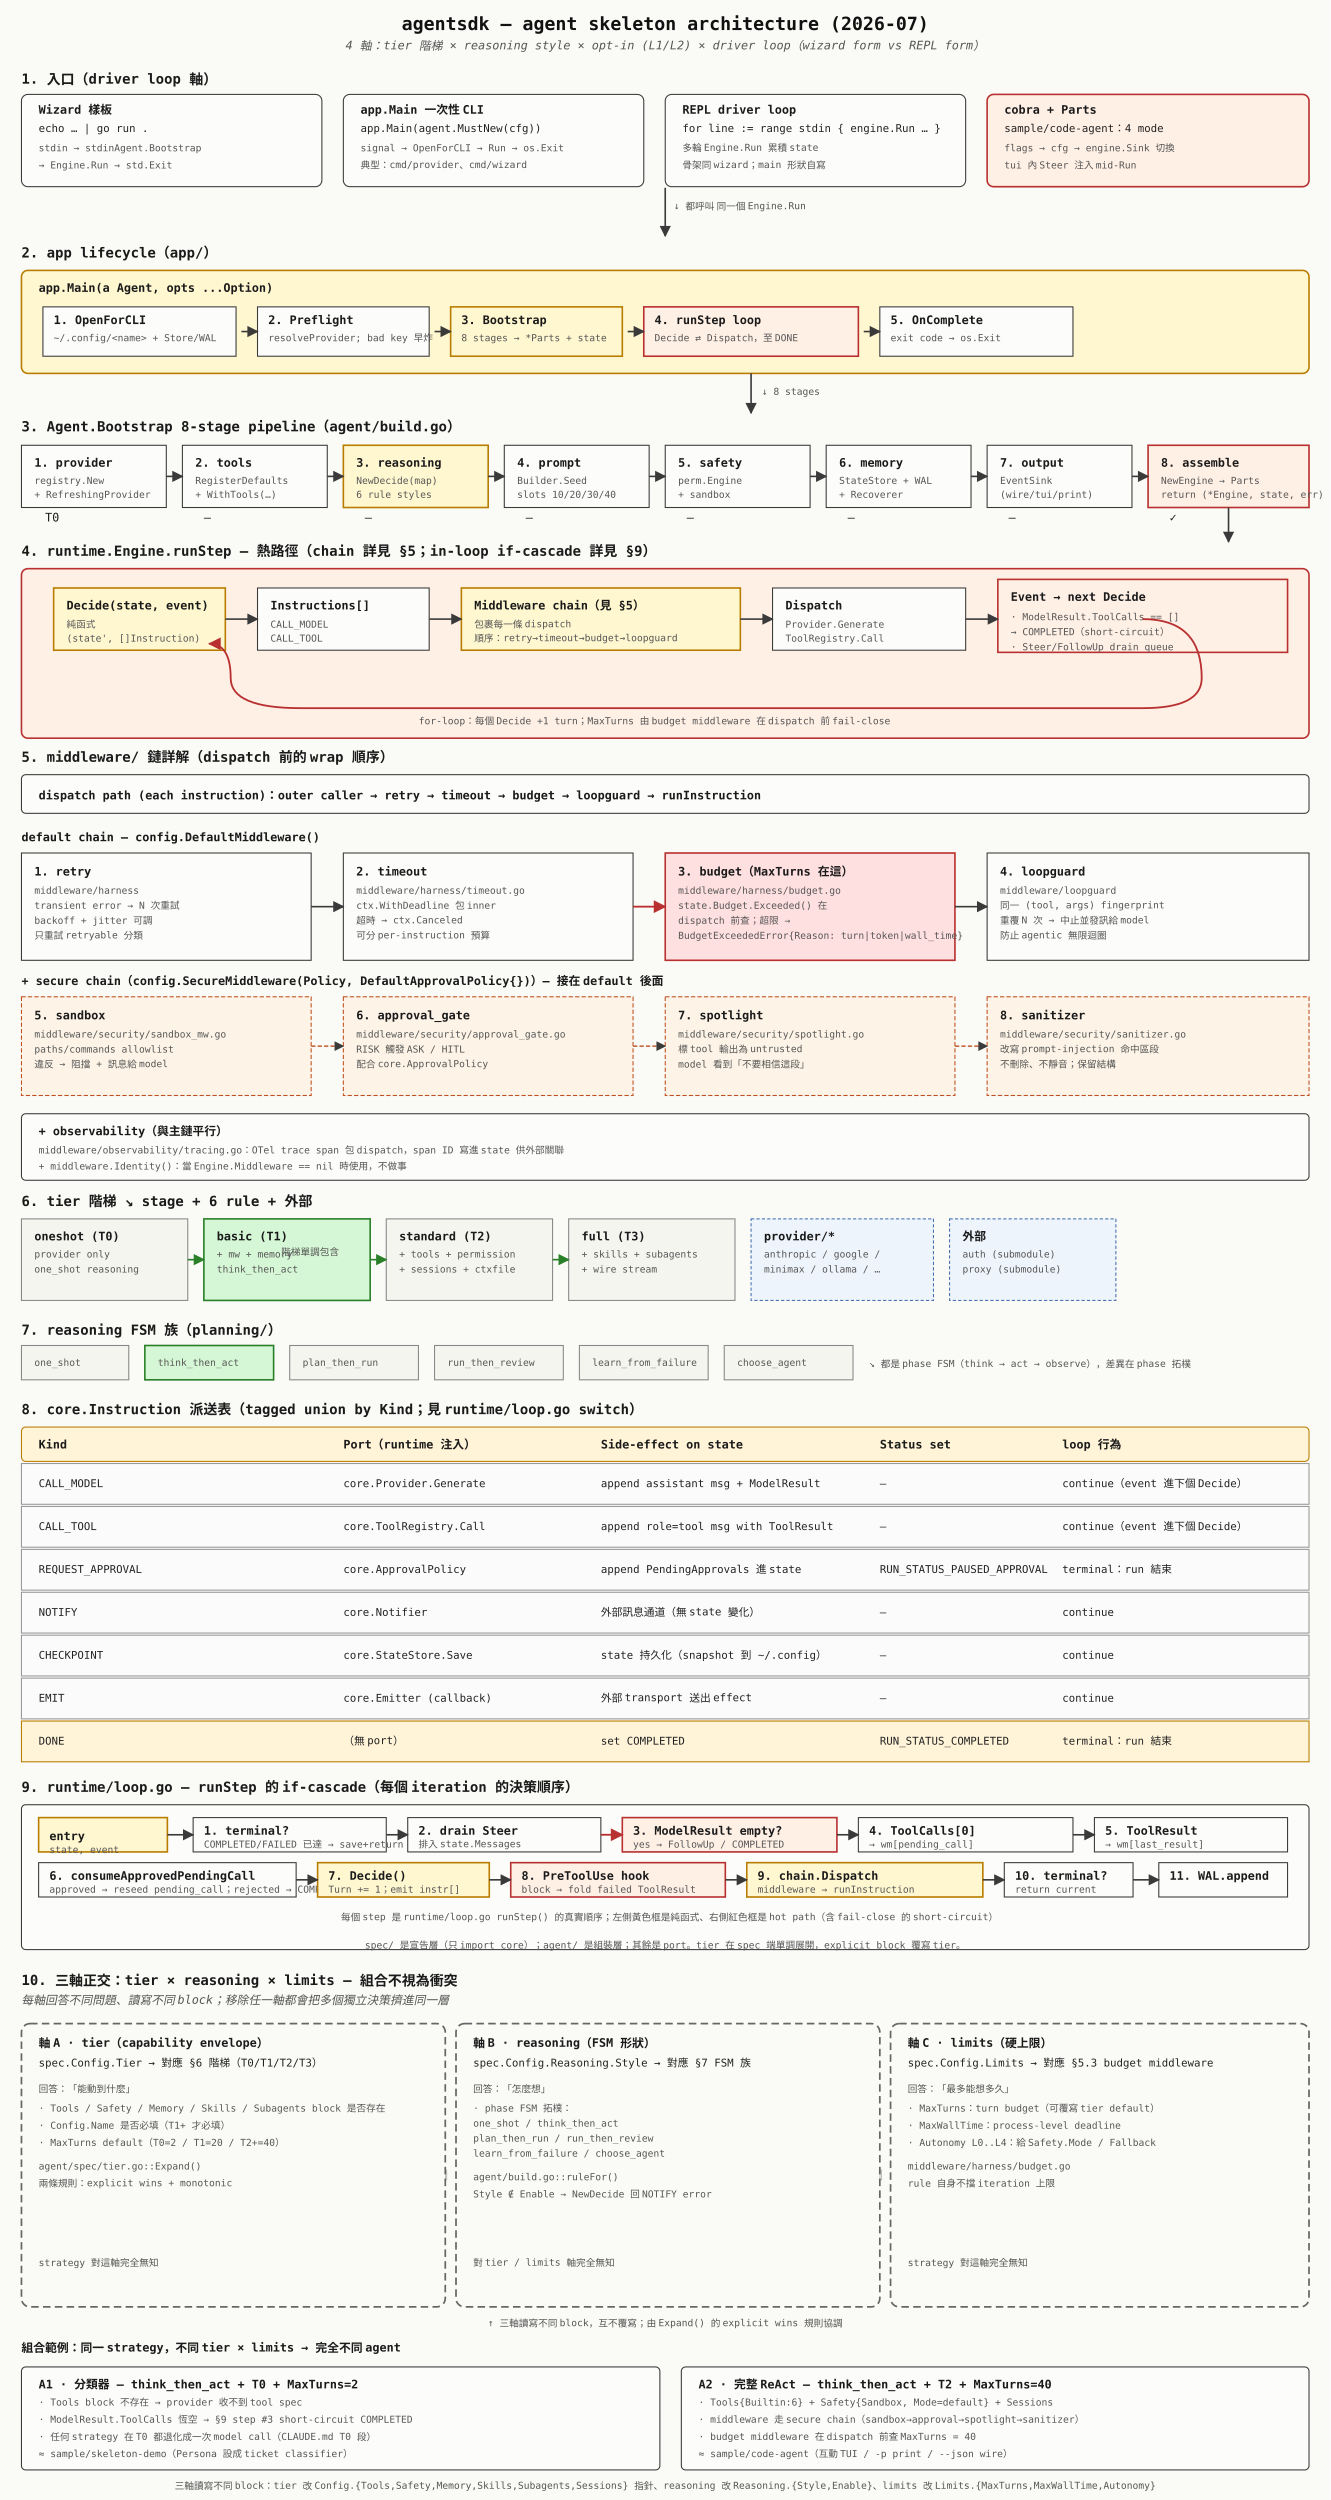
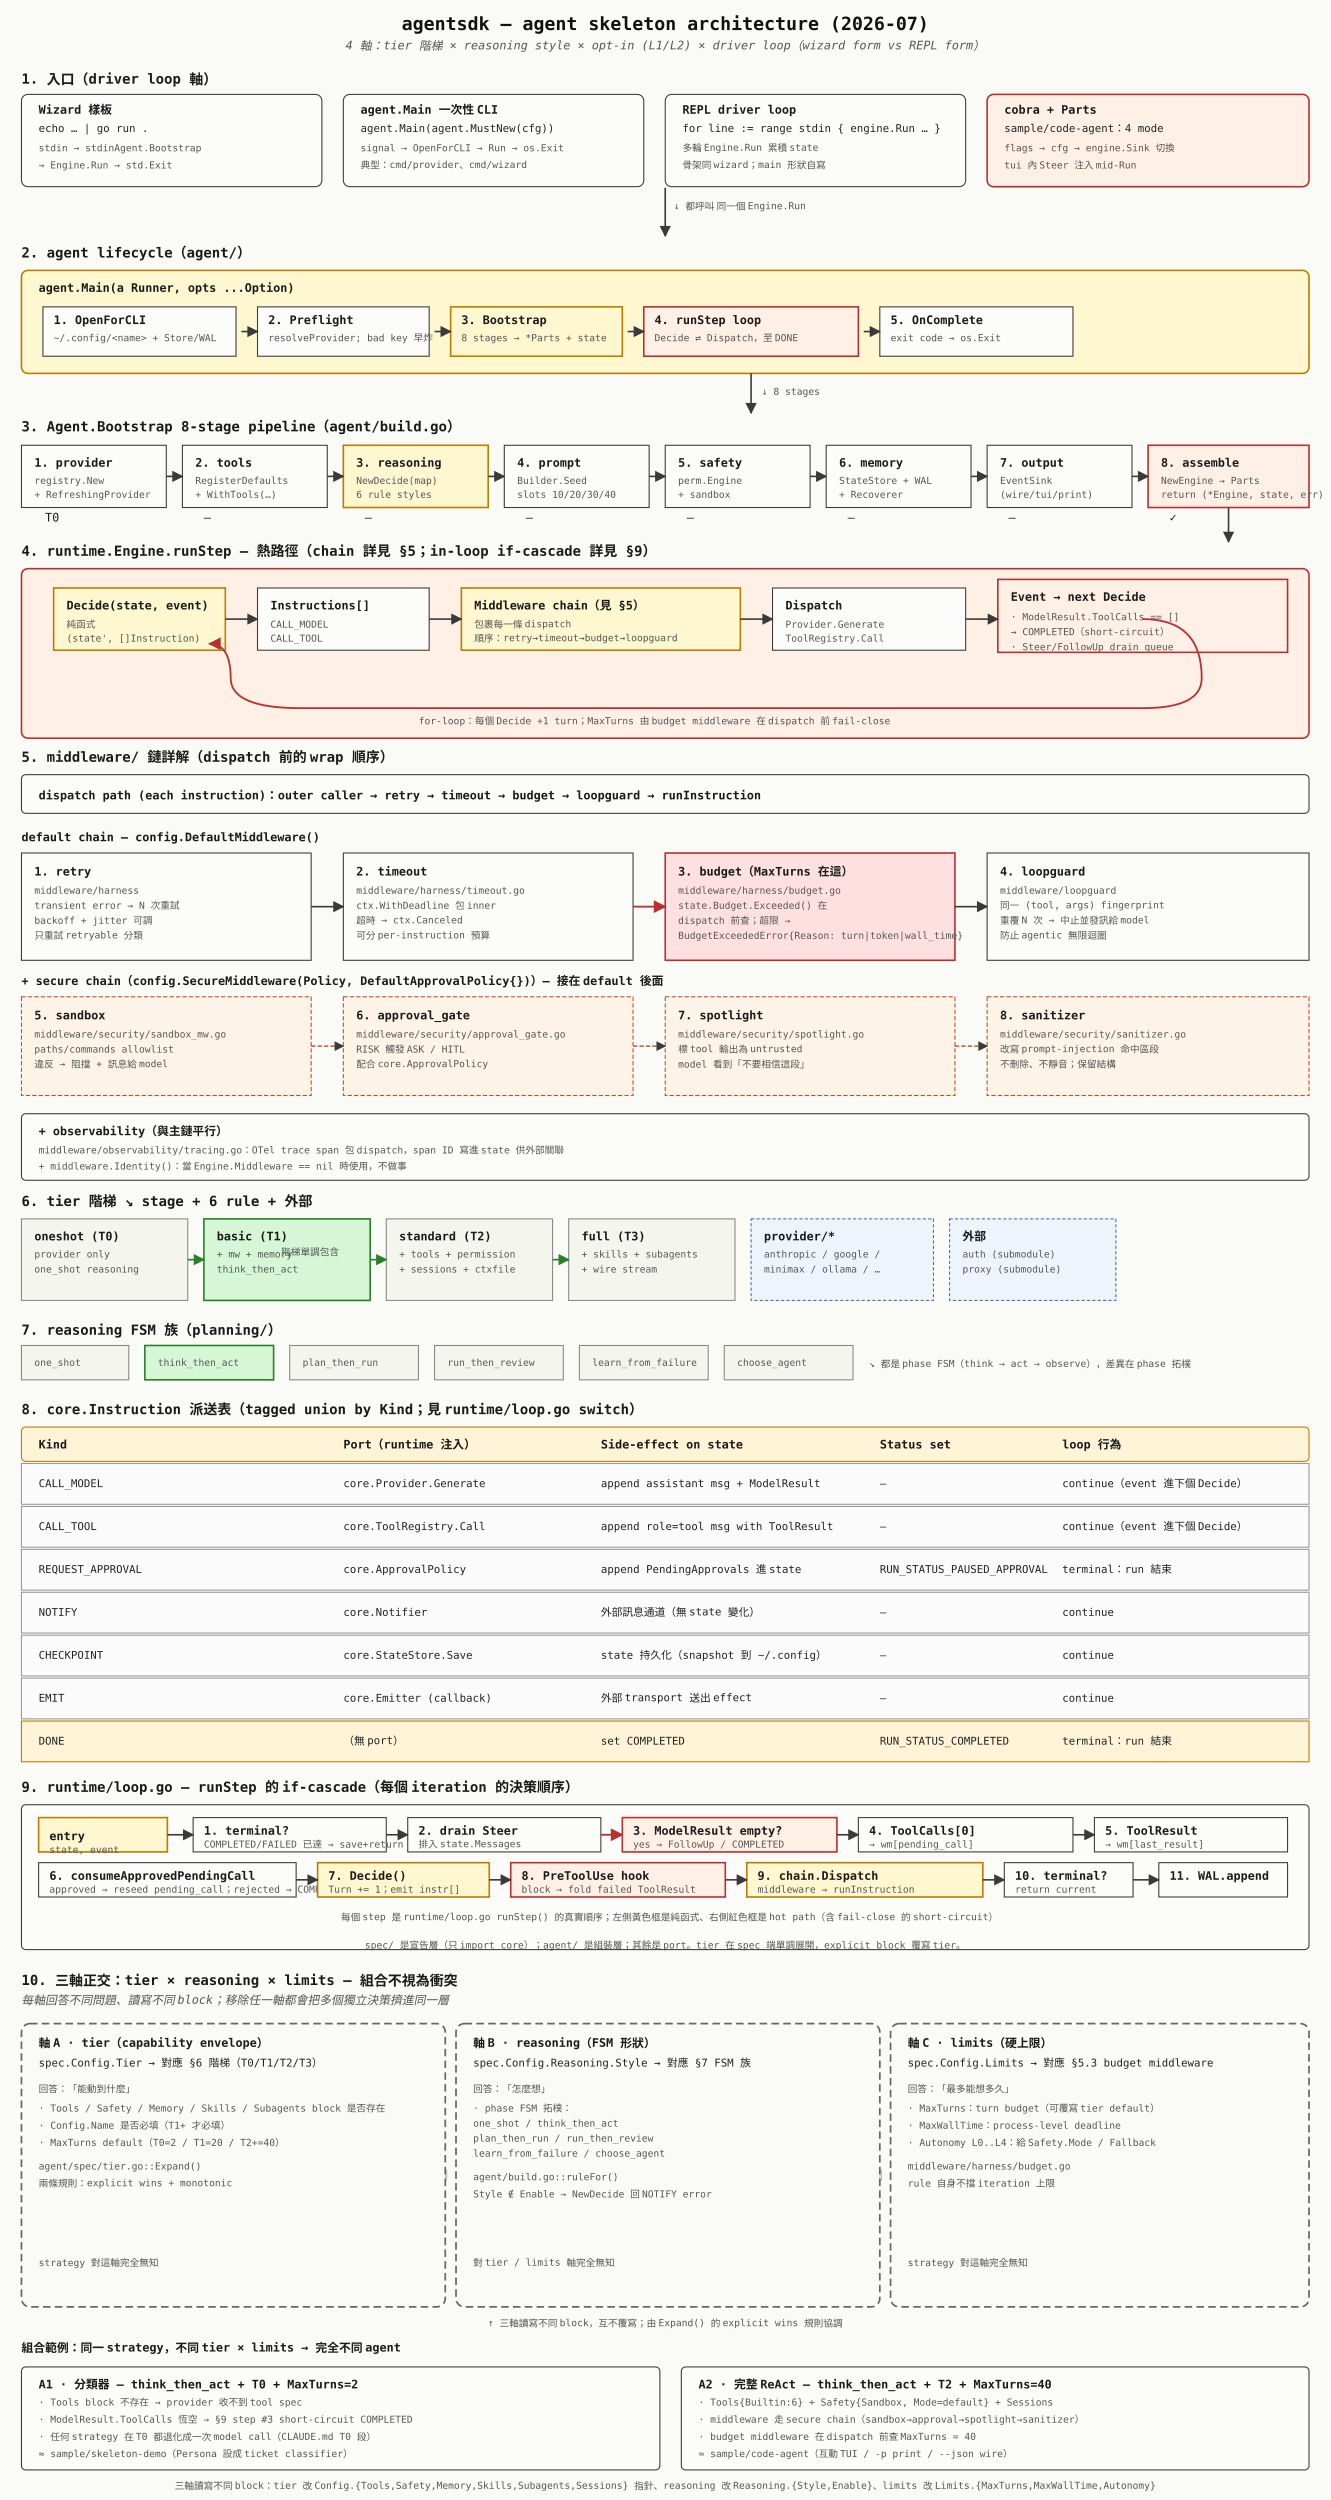
<svg xmlns="http://www.w3.org/2000/svg" viewBox="0 0 1240 2330" font-family="ui-monospace, 'SF Mono', Menlo, Consolas, monospace">
  <defs>
    <marker id="ar" viewBox="0 0 10 10" refX="9" refY="5" markerWidth="7" markerHeight="7" orient="auto">
      <path d="M0,0 L10,5 L0,10 z" fill="#3a3a3a" />
    </marker>
    <marker id="ar-r" viewBox="0 0 10 10" refX="9" refY="5" markerWidth="7" markerHeight="7" orient="auto">
      <path d="M0,0 L10,5 L0,10 z" fill="#b83030" />
    </marker>
    <marker id="ar-g" viewBox="0 0 10 10" refX="9" refY="5" markerWidth="7" markerHeight="7" orient="auto">
      <path d="M0,0 L10,5 L0,10 z" fill="#298029" />
    </marker>
  </defs>
  <style>
    text { font-size: 11px; fill: #1a1a1a; }
    .ttl { font-size: 17px; font-weight: 700; fill: #111; }
    .sub { font-size: 11px; fill: #555; font-style: italic; }
    .h2  { font-size: 13px; font-weight: 600; fill: #1a1a1a; }
    .h3  { font-size: 11px; font-weight: 600; fill: #1a1a1a; }
    .sm  { font-size: 9px;  fill: #555; }
    .mm  { font-size: 10px; fill: #222; }
    .box     { fill: #fcfcfb; stroke: #3a3a3a; stroke-width: 1;   }
    .hot     { fill: #fff0e6; stroke: #b83030; stroke-width: 1.5; }
    .corebox { fill: #fff7d0; stroke: #b97d00; stroke-width: 1.5; }
    .ext     { fill: #eef4fb; stroke: #4470b0; stroke-width: 1; stroke-dasharray: 3 2; }
    .tier    { fill: #f5f5f0; stroke: #888;    stroke-width: 1; }
    .tier-on { fill: #d6f7d6; stroke: #298029; stroke-width: 1.5; }
    .mw-def  { fill: #fcfcfb; stroke: #3a3a3a; stroke-width: 1; }
    .mw-sec  { fill: #fdf4e7; stroke: #c05020; stroke-width: 1; stroke-dasharray: 4 2; }
    .mw-budget { fill: #ffe0e0; stroke: #b83030; stroke-width: 1.5; }
    .arrow      { fill: none; stroke: #3a3a3a; stroke-width: 1.5; marker-end: url(#ar); }
    .arrow-hot  { fill: none; stroke: #b83030; stroke-width: 1.7; marker-end: url(#ar-r); }
    .arrow-soft { fill: none; stroke: #777; stroke-width: 1; stroke-dasharray: 4 3; marker-end: url(#ar); }
    .arrow-gn   { fill: none; stroke: #298029; stroke-width: 1.5; marker-end: url(#ar-g); }
    .arrow-dash-sec { fill: none; stroke: #c05020; stroke-width: 1.3; stroke-dasharray: 4 2; marker-end: url(#ar); }
    .insn-row   { fill: #fbfbfb; stroke: #999; stroke-width: 1; }
    .insn-row-h { fill: #fff4d8; stroke: #b97d00; stroke-width: 1; }
    .insn-kinds { fill: #f7f0f8; stroke: #8050a0; stroke-width: 1; }
  </style>
  <rect width="1240" height="2330" fill="#fafaf7" />
  <text x="620" y="28" class="ttl" text-anchor="middle">agentsdk — agent skeleton architecture (2026-07)</text>
  <text x="620" y="46" class="sub" text-anchor="middle">
    4 軸：tier 階梯 × reasoning style × opt-in (L1/L2) × driver loop（wizard form vs REPL form）
  </text>
  <text x="20" y="78" class="h2">1. 入口（driver loop 軸）</text>
  <rect x="20" y="88" width="280" height="86" rx="6" class="box" />
  <text x="36" y="106" class="h3">Wizard 樣板</text>
  <text x="36" y="123" class="mm">echo … | go run .</text>
  <text x="36" y="141" class="sm">stdin → stdinAgent.Bootstrap</text>
  <text x="36" y="157" class="sm">→ Engine.Run → std.Exit</text>
  <rect x="320" y="88" width="280" height="86" rx="6" class="box" />
-   <text x="336" y="106" class="h3">app.Main 一次性 CLI</text>
-   <text x="336" y="123" class="mm">app.Main(agent.MustNew(cfg))</text>
+   <text x="336" y="106" class="h3">agent.Main 一次性 CLI</text>
+   <text x="336" y="123" class="mm">agent.Main(agent.MustNew(cfg))</text>
  <text x="336" y="141" class="sm">signal → OpenForCLI → Run → os.Exit</text>
  <text x="336" y="157" class="sm">典型：cmd/provider、cmd/wizard</text>
  <rect x="620" y="88" width="280" height="86" rx="6" class="box" />
  <text x="636" y="106" class="h3">REPL driver loop</text>
  <text x="636" y="123" class="mm">for line := range stdin { engine.Run … }</text>
  <text x="636" y="141" class="sm">多輪 Engine.Run 累積 state</text>
  <text x="636" y="157" class="sm">骨架同 wizard；main 形狀自寫</text>
  <rect x="920" y="88" width="300" height="86" rx="6" class="hot" />
  <text x="936" y="106" class="h3">cobra + Parts</text>
  <text x="936" y="123" class="mm">sample/code-agent：4 mode</text>
  <text x="936" y="141" class="sm">flags → cfg → engine.Sink 切換</text>
  <text x="936" y="157" class="sm">tui 內 Steer 注入 mid-Run</text>
  <line x1="620" y1="175" x2="620" y2="220" class="arrow" />
  <text x="628" y="195" class="sm">↓ 都呼叫 同一個 Engine.Run</text>
-   <text x="20" y="240" class="h2">2. app lifecycle（app/）</text>
+   <text x="20" y="240" class="h2">2. agent lifecycle（agent/）</text>
  <rect x="20" y="252" width="1200" height="96" rx="6" class="corebox" />
-   <text x="36" y="272" class="h3">app.Main(a Agent, opts ...Option)</text>
+   <text x="36" y="272" class="h3">agent.Main(a Runner, opts ...Option)</text>
  <g font-family="ui-monospace, monospace" font-size="10">
    <rect x="40" y="286" width="180" height="46" class="box" />
    <text x="50" y="302" class="h3">1. OpenForCLI</text>
    <text x="50" y="318" class="sm">~/.config/&lt;name&gt; + Store/WAL</text>
    <rect x="240" y="286" width="160" height="46" class="box" />
    <text x="250" y="302" class="h3">2. Preflight</text>
    <text x="250" y="318" class="sm">resolveProvider; bad key 早炸</text>
    <rect x="420" y="286" width="160" height="46" class="corebox" />
    <text x="430" y="302" class="h3">3. Bootstrap</text>
    <text x="430" y="318" class="sm">8 stages → *Parts + state</text>
    <rect x="600" y="286" width="200" height="46" class="hot" />
    <text x="610" y="302" class="h3">4. runStep loop</text>
    <text x="610" y="318" class="sm">Decide ⇄ Dispatch，至 DONE</text>
    <rect x="820" y="286" width="180" height="46" class="box" />
    <text x="830" y="302" class="h3">5. OnComplete</text>
    <text x="830" y="318" class="sm">exit code → os.Exit</text>
  </g>
  <line x1="225" y1="309" x2="240" y2="309" class="arrow" />
  <line x1="405" y1="309" x2="420" y2="309" class="arrow" />
  <line x1="585" y1="309" x2="600" y2="309" class="arrow" />
  <line x1="805" y1="309" x2="820" y2="309" class="arrow" />
  <line x1="700" y1="348" x2="700" y2="385" class="arrow" />
  <text x="710" y="368" class="sm">↓  8 stages</text>
  <text x="20" y="402" class="h2">3. Agent.Bootstrap 8-stage pipeline（agent/build.go）</text>
  <g font-family="ui-monospace, monospace" font-size="10">
    <rect x="20" y="415" width="135" height="58" class="box" />
    <text x="32" y="435" class="h3">1. provider</text>
    <text x="32" y="451" class="sm">registry.New</text>
    <text x="32" y="464" class="sm">+ RefreshingProvider</text>
    <rect x="170" y="415" width="135" height="58" class="box" />
    <text x="182" y="435" class="h3">2. tools</text>
    <text x="182" y="451" class="sm">RegisterDefaults</text>
    <text x="182" y="464" class="sm">+ WithTools(…)</text>
    <rect x="320" y="415" width="135" height="58" class="corebox" />
    <text x="332" y="435" class="h3">3. reasoning</text>
    <text x="332" y="451" class="sm">NewDecide(map)</text>
    <text x="332" y="464" class="sm">6 rule styles</text>
    <rect x="470" y="415" width="135" height="58" class="box" />
    <text x="482" y="435" class="h3">4. prompt</text>
    <text x="482" y="451" class="sm">Builder.Seed</text>
    <text x="482" y="464" class="sm">slots 10/20/30/40</text>
    <rect x="620" y="415" width="135" height="58" class="box" />
    <text x="632" y="435" class="h3">5. safety</text>
    <text x="632" y="451" class="sm">perm.Engine</text>
    <text x="632" y="464" class="sm">+ sandbox</text>
    <rect x="770" y="415" width="135" height="58" class="box" />
    <text x="782" y="435" class="h3">6. memory</text>
    <text x="782" y="451" class="sm">StateStore + WAL</text>
    <text x="782" y="464" class="sm">+ Recoverer</text>
    <rect x="920" y="415" width="135" height="58" class="box" />
    <text x="932" y="435" class="h3">7. output</text>
    <text x="932" y="451" class="sm">EventSink</text>
    <text x="932" y="464" class="sm">(wire/tui/print)</text>
    <rect x="1070" y="415" width="150" height="58" class="hot" />
    <text x="1082" y="435" class="h3">8. assemble</text>
    <text x="1082" y="451" class="sm">NewEngine → Parts</text>
    <text x="1082" y="464" class="sm">return (*Engine, state, err)</text>
  </g>
  <line x1="155" y1="444" x2="170" y2="444" class="arrow" />
  <line x1="305" y1="444" x2="320" y2="444" class="arrow" />
  <line x1="455" y1="444" x2="470" y2="444" class="arrow" />
  <line x1="605" y1="444" x2="620" y2="444" class="arrow" />
  <line x1="755" y1="444" x2="770" y2="444" class="arrow" />
  <line x1="905" y1="444" x2="920" y2="444" class="arrow" />
  <line x1="1055" y1="444" x2="1070" y2="444" class="arrow" />
  <g font-family="ui-monospace, monospace" font-size="9">
    <text x="42" y="486" fill="#298029">T0</text>
    <text x="190" y="486" fill="#888">—</text>
    <text x="340" y="486" fill="#888">—</text>
    <text x="490" y="486" fill="#888">—</text>
    <text x="640" y="486" fill="#888">—</text>
    <text x="790" y="486" fill="#888">—</text>
    <text x="940" y="486" fill="#888">—</text>
    <text x="1090" y="486" fill="#298029">✓</text>
  </g>
  <line x1="1145" y1="473" x2="1145" y2="505" class="arrow" />
  <text x="20" y="518" class="h2">4. runtime.Engine.runStep — 熱路徑（chain 詳見 §5；in-loop if-cascade 詳見 §9）</text>
  <rect x="20" y="530" width="1200" height="158" rx="6" class="hot" />
  <rect x="50" y="548" width="160" height="58" class="corebox" />
  <text x="62" y="568" class="h3">Decide(state, event)</text>
  <text x="62" y="585" class="sm">純函式</text>
  <text x="62" y="598" class="sm">(state', []Instruction)</text>
  <rect x="240" y="548" width="160" height="58" class="box" />
  <text x="252" y="568" class="h3">Instructions[]</text>
  <text x="252" y="585" class="sm">CALL_MODEL</text>
  <text x="252" y="598" class="sm">CALL_TOOL</text>
  <rect x="430" y="548" width="260" height="58" class="corebox" />
  <text x="442" y="568" class="h3">Middleware chain（見 §5）</text>
  <text x="442" y="585" class="sm">包裹每一條 dispatch</text>
  <text x="442" y="598" class="sm">順序：retry→timeout→budget→loopguard</text>
  <rect x="720" y="548" width="180" height="58" class="box" />
  <text x="732" y="568" class="h3">Dispatch</text>
  <text x="732" y="585" class="sm">Provider.Generate</text>
  <text x="732" y="598" class="sm">ToolRegistry.Call</text>
  <rect x="930" y="540" width="270" height="68" class="hot" />
  <text x="942" y="560" class="h3">Event → next Decide</text>
  <text x="942" y="578" class="sm">· ModelResult.ToolCalls == []</text>
  <text x="942" y="592" class="sm">  → COMPLETED（short-circuit）</text>
  <text x="942" y="606" class="sm">· Steer/FollowUp drain queue</text>
  <line x1="210" y1="577" x2="240" y2="577" class="arrow" />
  <line x1="400" y1="577" x2="430" y2="577" class="arrow" />
  <line x1="690" y1="577" x2="720" y2="577" class="arrow" />
  <line x1="900" y1="577" x2="930" y2="577" class="arrow" />
  <path d="M 1065 577 Q 1120 577 1120 632 Q 1120 660 1065 660 L 280 660 Q 215 660 215 632 Q 215 600 195 600" class="arrow-hot" />
  <text x="610" y="675" class="sm" fill="#b83030" text-anchor="middle">for-loop：每個 Decide +1 turn；MaxTurns 由 budget middleware 在 dispatch 前 fail-close</text>
  <text x="20" y="710" class="h2">5. middleware/ 鏈詳解（dispatch 前的 wrap 順序）</text>
  <rect x="20" y="722" width="1200" height="36" rx="4" class="box" />
  <text x="36" y="745" class="h3">dispatch path (each instruction)：outer caller → retry → timeout → budget → loopguard → runInstruction</text>
  <text x="20" y="784" class="h3" fill="#3a3a3a">default chain — config.DefaultMiddleware()</text>
  <g font-family="ui-monospace, monospace" font-size="10">
    <rect x="20" y="795" width="270" height="100" class="mw-def" />
    <text x="32" y="816" class="h3">1. retry</text>
    <text x="32" y="833" class="sm">middleware/harness</text>
    <text x="32" y="847" class="sm">transient error → N 次重試</text>
    <text x="32" y="861" class="sm">backoff + jitter 可調</text>
    <text x="32" y="875" class="sm">只重試 retryable 分類</text>
    <rect x="320" y="795" width="270" height="100" class="mw-def" />
    <text x="332" y="816" class="h3">2. timeout</text>
    <text x="332" y="833" class="sm">middleware/harness/timeout.go</text>
    <text x="332" y="847" class="sm">ctx.WithDeadline 包 inner</text>
    <text x="332" y="861" class="sm">超時 → ctx.Canceled</text>
    <text x="332" y="875" class="sm">可分 per-instruction 預算</text>
    <rect x="620" y="795" width="270" height="100" class="mw-budget" />
    <text x="632" y="816" class="h3" fill="#b83030">3. budget（MaxTurns 在這）</text>
    <text x="632" y="833" class="sm">middleware/harness/budget.go</text>
    <text x="632" y="847" class="sm">state.Budget.Exceeded() 在</text>
    <text x="632" y="861" class="sm">dispatch 前查；超限 →</text>
    <text x="632" y="875" class="sm" fill="#b83030">BudgetExceededError{Reason: turn|token|wall_time}</text>
    <rect x="920" y="795" width="300" height="100" class="mw-def" />
    <text x="932" y="816" class="h3">4. loopguard</text>
    <text x="932" y="833" class="sm">middleware/loopguard</text>
    <text x="932" y="847" class="sm">同一 (tool, args) fingerprint</text>
    <text x="932" y="861" class="sm">重覆 N 次 → 中止並發訊給 model</text>
    <text x="932" y="875" class="sm">防止 agentic 無限迴圈</text>
  </g>
  <line x1="290" y1="845" x2="320" y2="845" class="arrow" />
  <line x1="590" y1="845" x2="620" y2="845" class="arrow-hot" />
  <line x1="890" y1="845" x2="920" y2="845" class="arrow" />
  <text x="20" y="918" class="h3" fill="#c05020">+ secure chain（config.SecureMiddleware(Policy, DefaultApprovalPolicy{})）— 接在 default 後面</text>
  <g font-family="ui-monospace, monospace" font-size="10">
    <rect x="20" y="929" width="270" height="92" class="mw-sec" />
    <text x="32" y="950" class="h3">5. sandbox</text>
    <text x="32" y="967" class="sm">middleware/security/sandbox_mw.go</text>
    <text x="32" y="981" class="sm">paths/commands allowlist</text>
    <text x="32" y="995" class="sm">違反 → 阻擋 + 訊息給 model</text>
    <rect x="320" y="929" width="270" height="92" class="mw-sec" />
    <text x="332" y="950" class="h3">6. approval_gate</text>
    <text x="332" y="967" class="sm">middleware/security/approval_gate.go</text>
    <text x="332" y="981" class="sm">RISK 觸發 ASK / HITL</text>
    <text x="332" y="995" class="sm">配合 core.ApprovalPolicy</text>
    <rect x="620" y="929" width="270" height="92" class="mw-sec" />
    <text x="632" y="950" class="h3">7. spotlight</text>
    <text x="632" y="967" class="sm">middleware/security/spotlight.go</text>
    <text x="632" y="981" class="sm">標 tool 輸出為 untrusted</text>
    <text x="632" y="995" class="sm">model 看到「不要相信這段」</text>
    <rect x="920" y="929" width="300" height="92" class="mw-sec" />
    <text x="932" y="950" class="h3">8. sanitizer</text>
    <text x="932" y="967" class="sm">middleware/security/sanitizer.go</text>
    <text x="932" y="981" class="sm">改寫 prompt-injection 命中區段</text>
    <text x="932" y="995" class="sm">不刪除、不靜音；保留結構</text>
  </g>
  <line x1="290" y1="975" x2="320" y2="975" class="arrow-dash-sec" />
  <line x1="590" y1="975" x2="620" y2="975" class="arrow-dash-sec" />
  <line x1="890" y1="975" x2="920" y2="975" class="arrow-dash-sec" />
  <rect x="20" y="1038" width="1200" height="62" rx="4" class="box" />
  <text x="36" y="1058" class="h3">+ observability（與主鏈平行）</text>
  <text x="36" y="1075" class="sm">middleware/observability/tracing.go：OTel trace span 包 dispatch，span ID 寫進 state 供外部關聯</text>
  <text x="36" y="1090" class="sm">+ middleware.Identity()：當 Engine.Middleware == nil 時使用，不做事</text>
  <text x="20" y="1124" class="h2">6. tier 階梯 ↘ stage + 6 rule + 外部</text>
  <g font-family="ui-monospace, monospace" font-size="10">
    <rect x="20" y="1136" width="155" height="76" class="tier" />
    <text x="32" y="1156" class="h3">oneshot (T0)</text>
    <text x="32" y="1172" class="sm">provider only</text>
    <text x="32" y="1186" class="sm">one_shot reasoning</text>
    <rect x="190" y="1136" width="155" height="76" class="tier-on" />
    <text x="202" y="1156" class="h3">basic (T1)</text>
    <text x="202" y="1172" class="sm">+ mw + memory</text>
    <text x="202" y="1186" class="sm">think_then_act</text>
    <rect x="360" y="1136" width="155" height="76" class="tier" />
    <text x="372" y="1156" class="h3">standard (T2)</text>
    <text x="372" y="1172" class="sm">+ tools + permission</text>
    <text x="372" y="1186" class="sm">+ sessions + ctxfile</text>
    <rect x="530" y="1136" width="155" height="76" class="tier" />
    <text x="542" y="1156" class="h3">full (T3)</text>
    <text x="542" y="1172" class="sm">+ skills + subagents</text>
    <text x="542" y="1186" class="sm">+ wire stream</text>
    <rect x="700" y="1136" width="170" height="76" class="ext" />
    <text x="712" y="1156" class="h3">provider/*</text>
    <text x="712" y="1172" class="sm">anthropic / google /</text>
    <text x="712" y="1186" class="sm">minimax / ollama / …</text>
    <rect x="885" y="1136" width="155" height="76" class="ext" />
    <text x="897" y="1156" class="h3">外部</text>
    <text x="897" y="1172" class="sm">auth (submodule)</text>
    <text x="897" y="1186" class="sm">proxy (submodule)</text>
  </g>
  <line x1="175" y1="1174" x2="190" y2="1174" class="arrow-gn" />
  <line x1="345" y1="1174" x2="360" y2="1174" class="arrow-gn" />
  <line x1="515" y1="1174" x2="530" y2="1174" class="arrow-gn" />
  <text x="262" y="1170" class="sm" fill="#298029">階梯單調包含</text>
  <text x="20" y="1244" class="h2">7. reasoning FSM 族（planning/）</text>
  <g font-family="ui-monospace, monospace" font-size="10">
    <rect x="20" y="1254" width="100" height="32" class="tier" />
    <text x="32" y="1273" class="sm">one_shot</text>
    <rect x="135" y="1254" width="120" height="32" class="tier-on" />
    <text x="147" y="1273" class="sm">think_then_act</text>
    <rect x="270" y="1254" width="120" height="32" class="tier" />
    <text x="282" y="1273" class="sm">plan_then_run</text>
    <rect x="405" y="1254" width="120" height="32" class="tier" />
    <text x="417" y="1273" class="sm">run_then_review</text>
    <rect x="540" y="1254" width="120" height="32" class="tier" />
    <text x="552" y="1273" class="sm">learn_from_failure</text>
    <rect x="675" y="1254" width="120" height="32" class="tier" />
    <text x="687" y="1273" class="sm">choose_agent</text>
    <text x="810" y="1274" class="sm">↘ 都是 phase FSM（think → act → observe），差異在 phase 拓樸</text>
  </g>
  <text x="20" y="1318" class="h2">8. core.Instruction 派送表（tagged union by Kind；見 runtime/loop.go switch）</text>
  <rect x="20" y="1330" width="1200" height="32" rx="4" class="insn-row-h" />
  <text x="36" y="1350" class="h3">Kind</text>
  <text x="320" y="1350" class="h3">Port（runtime 注入）</text>
  <text x="560" y="1350" class="h3">Side-effect on state</text>
  <text x="820" y="1350" class="h3">Status set</text>
  <text x="990" y="1350" class="h3">loop 行為</text>
  <rect x="20" y="1364" width="1200" height="38" class="insn-row" />
  <text x="36" y="1386" class="mm" fill="#7a3a0a">CALL_MODEL</text>
  <text x="320" y="1386" class="mm">core.Provider.Generate</text>
  <text x="560" y="1386" class="mm">append assistant msg + ModelResult</text>
  <text x="820" y="1386" class="mm">—</text>
  <text x="990" y="1386" class="mm">continue（event 進下個 Decide）</text>
  <rect x="20" y="1404" width="1200" height="38" class="insn-row" />
  <text x="36" y="1426" class="mm" fill="#7a3a0a">CALL_TOOL</text>
  <text x="320" y="1426" class="mm">core.ToolRegistry.Call</text>
  <text x="560" y="1426" class="mm">append role=tool msg with ToolResult</text>
  <text x="820" y="1426" class="mm">—</text>
  <text x="990" y="1426" class="mm">continue（event 進下個 Decide）</text>
  <rect x="20" y="1444" width="1200" height="38" class="insn-row" />
  <text x="36" y="1466" class="mm" fill="#7a3a0a">REQUEST_APPROVAL</text>
  <text x="320" y="1466" class="mm">core.ApprovalPolicy</text>
  <text x="560" y="1466" class="mm">append PendingApprovals 進 state</text>
  <text x="820" y="1466" class="mm" fill="#a82020">RUN_STATUS_PAUSED_APPROVAL</text>
  <text x="990" y="1466" class="mm">terminal：run 結束</text>
  <rect x="20" y="1484" width="1200" height="38" class="insn-row" />
  <text x="36" y="1506" class="mm" fill="#7a3a0a">NOTIFY</text>
  <text x="320" y="1506" class="mm">core.Notifier</text>
  <text x="560" y="1506" class="mm">外部訊息通道（無 state 變化）</text>
  <text x="820" y="1506" class="mm">—</text>
  <text x="990" y="1506" class="mm">continue</text>
  <rect x="20" y="1524" width="1200" height="38" class="insn-row" />
  <text x="36" y="1546" class="mm" fill="#7a3a0a">CHECKPOINT</text>
  <text x="320" y="1546" class="mm">core.StateStore.Save</text>
  <text x="560" y="1546" class="mm">state 持久化（snapshot 到 ~/.config）</text>
  <text x="820" y="1546" class="mm">—</text>
  <text x="990" y="1546" class="mm">continue</text>
  <rect x="20" y="1564" width="1200" height="38" class="insn-row" />
  <text x="36" y="1586" class="mm" fill="#7a3a0a">EMIT</text>
  <text x="320" y="1586" class="mm">core.Emitter (callback)</text>
  <text x="560" y="1586" class="mm">外部 transport 送出 effect</text>
  <text x="820" y="1586" class="mm">—</text>
  <text x="990" y="1586" class="mm">continue</text>
  <rect x="20" y="1604" width="1200" height="38" class="insn-row-h" />
  <text x="36" y="1626" class="mm" fill="#b83030">DONE</text>
  <text x="320" y="1626" class="mm">（無 port）</text>
  <text x="560" y="1626" class="mm">set COMPLETED</text>
  <text x="820" y="1626" class="mm" fill="#a82020">RUN_STATUS_COMPLETED</text>
  <text x="990" y="1626" class="mm">terminal：run 結束</text>
  <text x="20" y="1670" class="h2">9. runtime/loop.go — runStep 的 if-cascade（每個 iteration 的決策順序）</text>
  <rect x="20" y="1682" width="1200" height="135" rx="4" class="box" />
  <g font-family="ui-monospace, monospace" font-size="10">
    <rect x="36" y="1694" width="120" height="32" class="corebox" />
    <text x="46" y="1715" class="h3">entry</text>
    <text x="46" y="1727" class="sm">state, event</text>
    <rect x="180" y="1694" width="180" height="32" class="box" />
    <text x="190" y="1710" class="h3">1. terminal?</text>
    <text x="190" y="1722" class="sm">COMPLETED/FAILED 已達 → save+return</text>
    <rect x="380" y="1694" width="180" height="32" class="box" />
    <text x="390" y="1710" class="h3">2. drain Steer</text>
    <text x="390" y="1722" class="sm">排入 state.Messages</text>
    <rect x="580" y="1694" width="200" height="32" class="hot" />
    <text x="590" y="1710" class="h3" fill="#b83030">3. ModelResult empty?</text>
    <text x="590" y="1722" class="sm" fill="#b83030">yes → FollowUp / COMPLETED</text>
    <rect x="800" y="1694" width="200" height="32" class="box" />
    <text x="810" y="1710" class="h3">4. ToolCalls[0]</text>
    <text x="810" y="1722" class="sm">→ wm[pending_call]</text>
    <rect x="1020" y="1694" width="180" height="32" class="box" />
    <text x="1030" y="1710" class="h3">5. ToolResult</text>
    <text x="1030" y="1722" class="sm">→ wm[last_result]</text>
    <rect x="36" y="1736" width="240" height="32" class="box" />
    <text x="46" y="1752" class="h3">6. consumeApprovedPendingCall</text>
    <text x="46" y="1764" class="sm">approved → reseed pending_call；rejected → COMPLETED</text>
    <rect x="296" y="1736" width="160" height="32" class="corebox" />
    <text x="306" y="1752" class="h3">7. Decide()</text>
    <text x="306" y="1764" class="sm">Turn += 1；emit instr[]</text>
    <rect x="476" y="1736" width="200" height="32" class="hot" />
    <text x="486" y="1752" class="h3" fill="#b83030">8. PreToolUse hook</text>
    <text x="486" y="1764" class="sm" fill="#b83030">block → fold failed ToolResult</text>
    <rect x="696" y="1736" width="220" height="32" class="corebox" />
    <text x="706" y="1752" class="h3">9. chain.Dispatch</text>
    <text x="706" y="1764" class="sm">middleware → runInstruction</text>
    <rect x="936" y="1736" width="120" height="32" class="box" />
    <text x="946" y="1752" class="h3">10. terminal?</text>
    <text x="946" y="1764" class="sm">return current</text>
    <rect x="1080" y="1736" width="120" height="32" class="box" />
    <text x="1090" y="1752" class="h3">11. WAL.append</text>
  </g>
  <line x1="156" y1="1710" x2="180" y2="1710" class="arrow" />
  <line x1="360" y1="1710" x2="380" y2="1710" class="arrow" />
  <line x1="560" y1="1710" x2="580" y2="1710" class="arrow-hot" />
  <line x1="780" y1="1710" x2="800" y2="1710" class="arrow" />
  <line x1="1000" y1="1710" x2="1020" y2="1710" class="arrow" />
  <line x1="276" y1="1752" x2="296" y2="1752" class="arrow" />
  <line x1="456" y1="1752" x2="476" y2="1752" class="arrow" />
  <line x1="676" y1="1752" x2="696" y2="1752" class="arrow" />
  <line x1="916" y1="1752" x2="936" y2="1752" class="arrow" />
  <line x1="1056" y1="1752" x2="1080" y2="1752" class="arrow" />
  <text x="624" y="1790" class="sm" text-anchor="middle" fill="#555">
    每個 step 是 runtime/loop.go runStep() 的真實順序；左側黃色框是純函式、右側紅色框是 hot path（含 fail-close 的 short-circuit）
  </text>
  <text x="620" y="1816" class="sm" text-anchor="middle" fill="#555">
    spec/ 是宣告層（只 import core）；agent/ 是組裝層；其餘是 port。tier 在 spec 端單調展開，explicit block 覆寫 tier。
  </text>
  <text x="20" y="1850" class="h2">10. 三軸正交：tier × reasoning × limits — 組合不視為衝突</text>
  <text x="20" y="1868" class="sub">每軸回答不同問題、讀寫不同 block；移除任一軸都會把多個獨立決策擠進同一層</text>
  <rect x="20" y="1886" width="395" height="264" rx="8" fill="none" stroke="#666" stroke-width="1.6" stroke-dasharray="7 4" />
  <text x="36" y="1908" class="h3">軸 A · tier（capability envelope）</text>
  <text x="36" y="1926" class="mm">spec.Config.Tier → 對應 §6 階梯（T0/T1/T2/T3）</text>
  <text x="36" y="1950" class="sm" fill="#298029">回答：「能動到什麼」</text>
  <text x="36" y="1968" class="sm">· Tools / Safety / Memory / Skills / Subagents block 是否存在</text>
  <text x="36" y="1984" class="sm">· Config.Name 是否必填（T1+ 才必填）</text>
  <text x="36" y="2000" class="sm">· MaxTurns default（T0=2 / T1=20 / T2+=40）</text>
  <text x="36" y="2022" class="sm" fill="#555">agent/spec/tier.go::Expand()</text>
  <text x="36" y="2038" class="sm" fill="#555">兩條規則：explicit wins + monotonic</text>
  <text x="36" y="2112" class="sm" fill="#7a3a0a">strategy 對這軸完全無知</text>
  <rect x="425" y="1886" width="395" height="264" rx="8" fill="none" stroke="#666" stroke-width="1.6" stroke-dasharray="7 4" />
  <text x="441" y="1908" class="h3">軸 B · reasoning（FSM 形狀）</text>
  <text x="441" y="1926" class="mm">spec.Config.Reasoning.Style → 對應 §7 FSM 族</text>
  <text x="441" y="1950" class="sm" fill="#298029">回答：「怎麼想」</text>
  <text x="441" y="1968" class="sm">· phase FSM 拓樸：</text>
  <text x="441" y="1982" class="sm" fill="#888">  one_shot / think_then_act</text>
  <text x="441" y="1996" class="sm" fill="#888">  plan_then_run / run_then_review</text>
  <text x="441" y="2010" class="sm" fill="#888">  learn_from_failure / choose_agent</text>
  <text x="441" y="2032" class="sm" fill="#555">agent/build.go::ruleFor()</text>
  <text x="441" y="2048" class="sm" fill="#555">Style ∉ Enable → NewDecide 回 NOTIFY error</text>
  <text x="441" y="2112" class="sm" fill="#7a3a0a">對 tier / limits 軸完全無知</text>
  <rect x="830" y="1886" width="390" height="264" rx="8" fill="none" stroke="#666" stroke-width="1.6" stroke-dasharray="7 4" />
  <text x="846" y="1908" class="h3">軸 C · limits（硬上限）</text>
  <text x="846" y="1926" class="mm">spec.Config.Limits → 對應 §5.3 budget middleware</text>
  <text x="846" y="1950" class="sm" fill="#298029">回答：「最多能想多久」</text>
  <text x="846" y="1968" class="sm">· MaxTurns：turn budget（可覆寫 tier default）</text>
  <text x="846" y="1984" class="sm">· MaxWallTime：process-level deadline</text>
  <text x="846" y="2000" class="sm">· Autonomy L0..L4：給 Safety.Mode / Fallback</text>
  <text x="846" y="2022" class="sm" fill="#555">middleware/harness/budget.go</text>
  <text x="846" y="2038" class="sm" fill="#555">rule 自身不擋 iteration 上限</text>
  <text x="846" y="2112" class="sm" fill="#7a3a0a">strategy 對這軸完全無知</text>
  <text x="416" y="2030" class="sm" fill="#555" text-anchor="middle">∥</text>
  <text x="821" y="2030" class="sm" fill="#555" text-anchor="middle">∥</text>
  <text x="620" y="2168" class="sm" fill="#555" text-anchor="middle">↑ 三軸讀寫不同 block，互不覆寫；由 Expand() 的 explicit wins 規則協調</text>
  <text x="20" y="2192" class="h3" fill="#3a3a3a">組合範例：同一 strategy，不同 tier × limits → 完全不同 agent</text>
  <g font-family="ui-monospace, monospace" font-size="10">
    <rect x="20" y="2206" width="595" height="96" rx="4" class="box" />
    <text x="36" y="2226" class="h3">A1 · 分類器 — think_then_act + T0 + MaxTurns=2</text>
    <text x="36" y="2242" class="sm">· Tools block 不存在 → provider 收不到 tool spec</text>
    <text x="36" y="2258" class="sm">· ModelResult.ToolCalls 恆空 → §9 step #3 short-circuit COMPLETED</text>
    <text x="36" y="2274" class="sm">· 任何 strategy 在 T0 都退化成一次 model call（CLAUDE.md T0 段）</text>
    <text x="36" y="2290" class="sm" fill="#555">≈ sample/skeleton-demo（Persona 設成 ticket classifier）</text>
    <rect x="635" y="2206" width="585" height="96" rx="4" class="box" />
    <text x="651" y="2226" class="h3">A2 · 完整 ReAct — think_then_act + T2 + MaxTurns=40</text>
    <text x="651" y="2242" class="sm">· Tools{Builtin:6} + Safety{Sandbox, Mode=default} + Sessions</text>
    <text x="651" y="2258" class="sm">· middleware 走 secure chain（sandbox→approval→spotlight→sanitizer）</text>
    <text x="651" y="2274" class="sm">· budget middleware 在 dispatch 前查 MaxTurns = 40</text>
    <text x="651" y="2290" class="sm" fill="#555">≈ sample/code-agent（互動 TUI / -p print / --json wire）</text>
  </g>
  <text x="620" y="2320" class="sm" text-anchor="middle" fill="#555">
    三軸讀寫不同 block：tier 改 Config.{Tools,Safety,Memory,Skills,Subagents,Sessions} 指針、reasoning 改 Reasoning.{Style,Enable}、limits 改 Limits.{MaxTurns,MaxWallTime,Autonomy}
  </text>
</svg>
